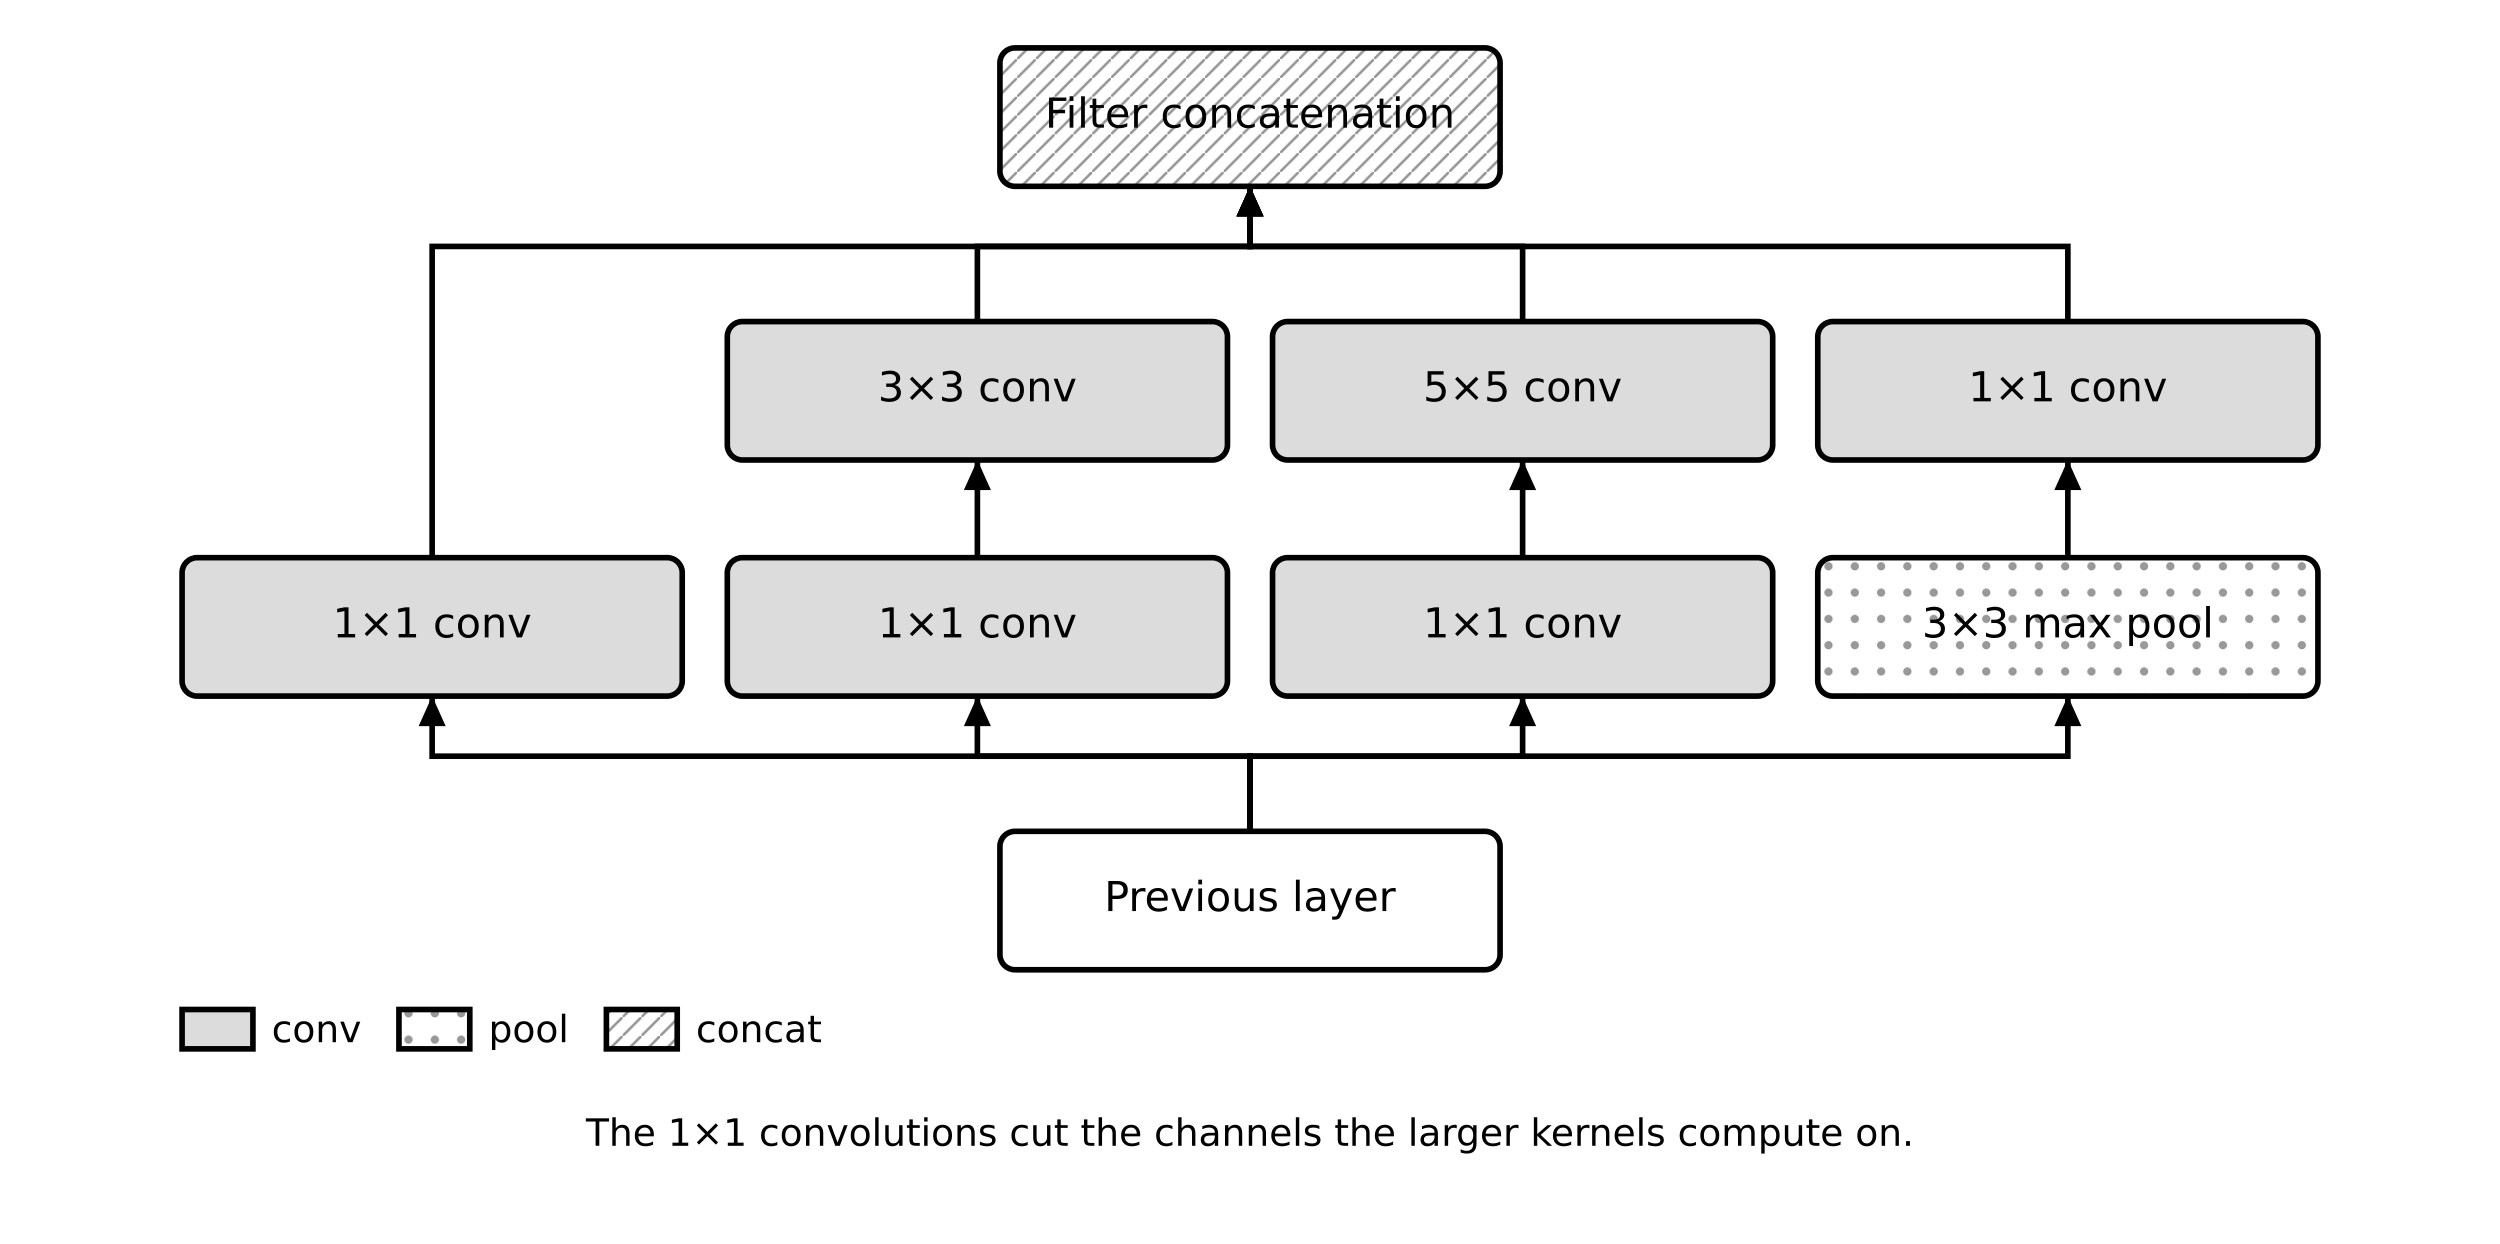
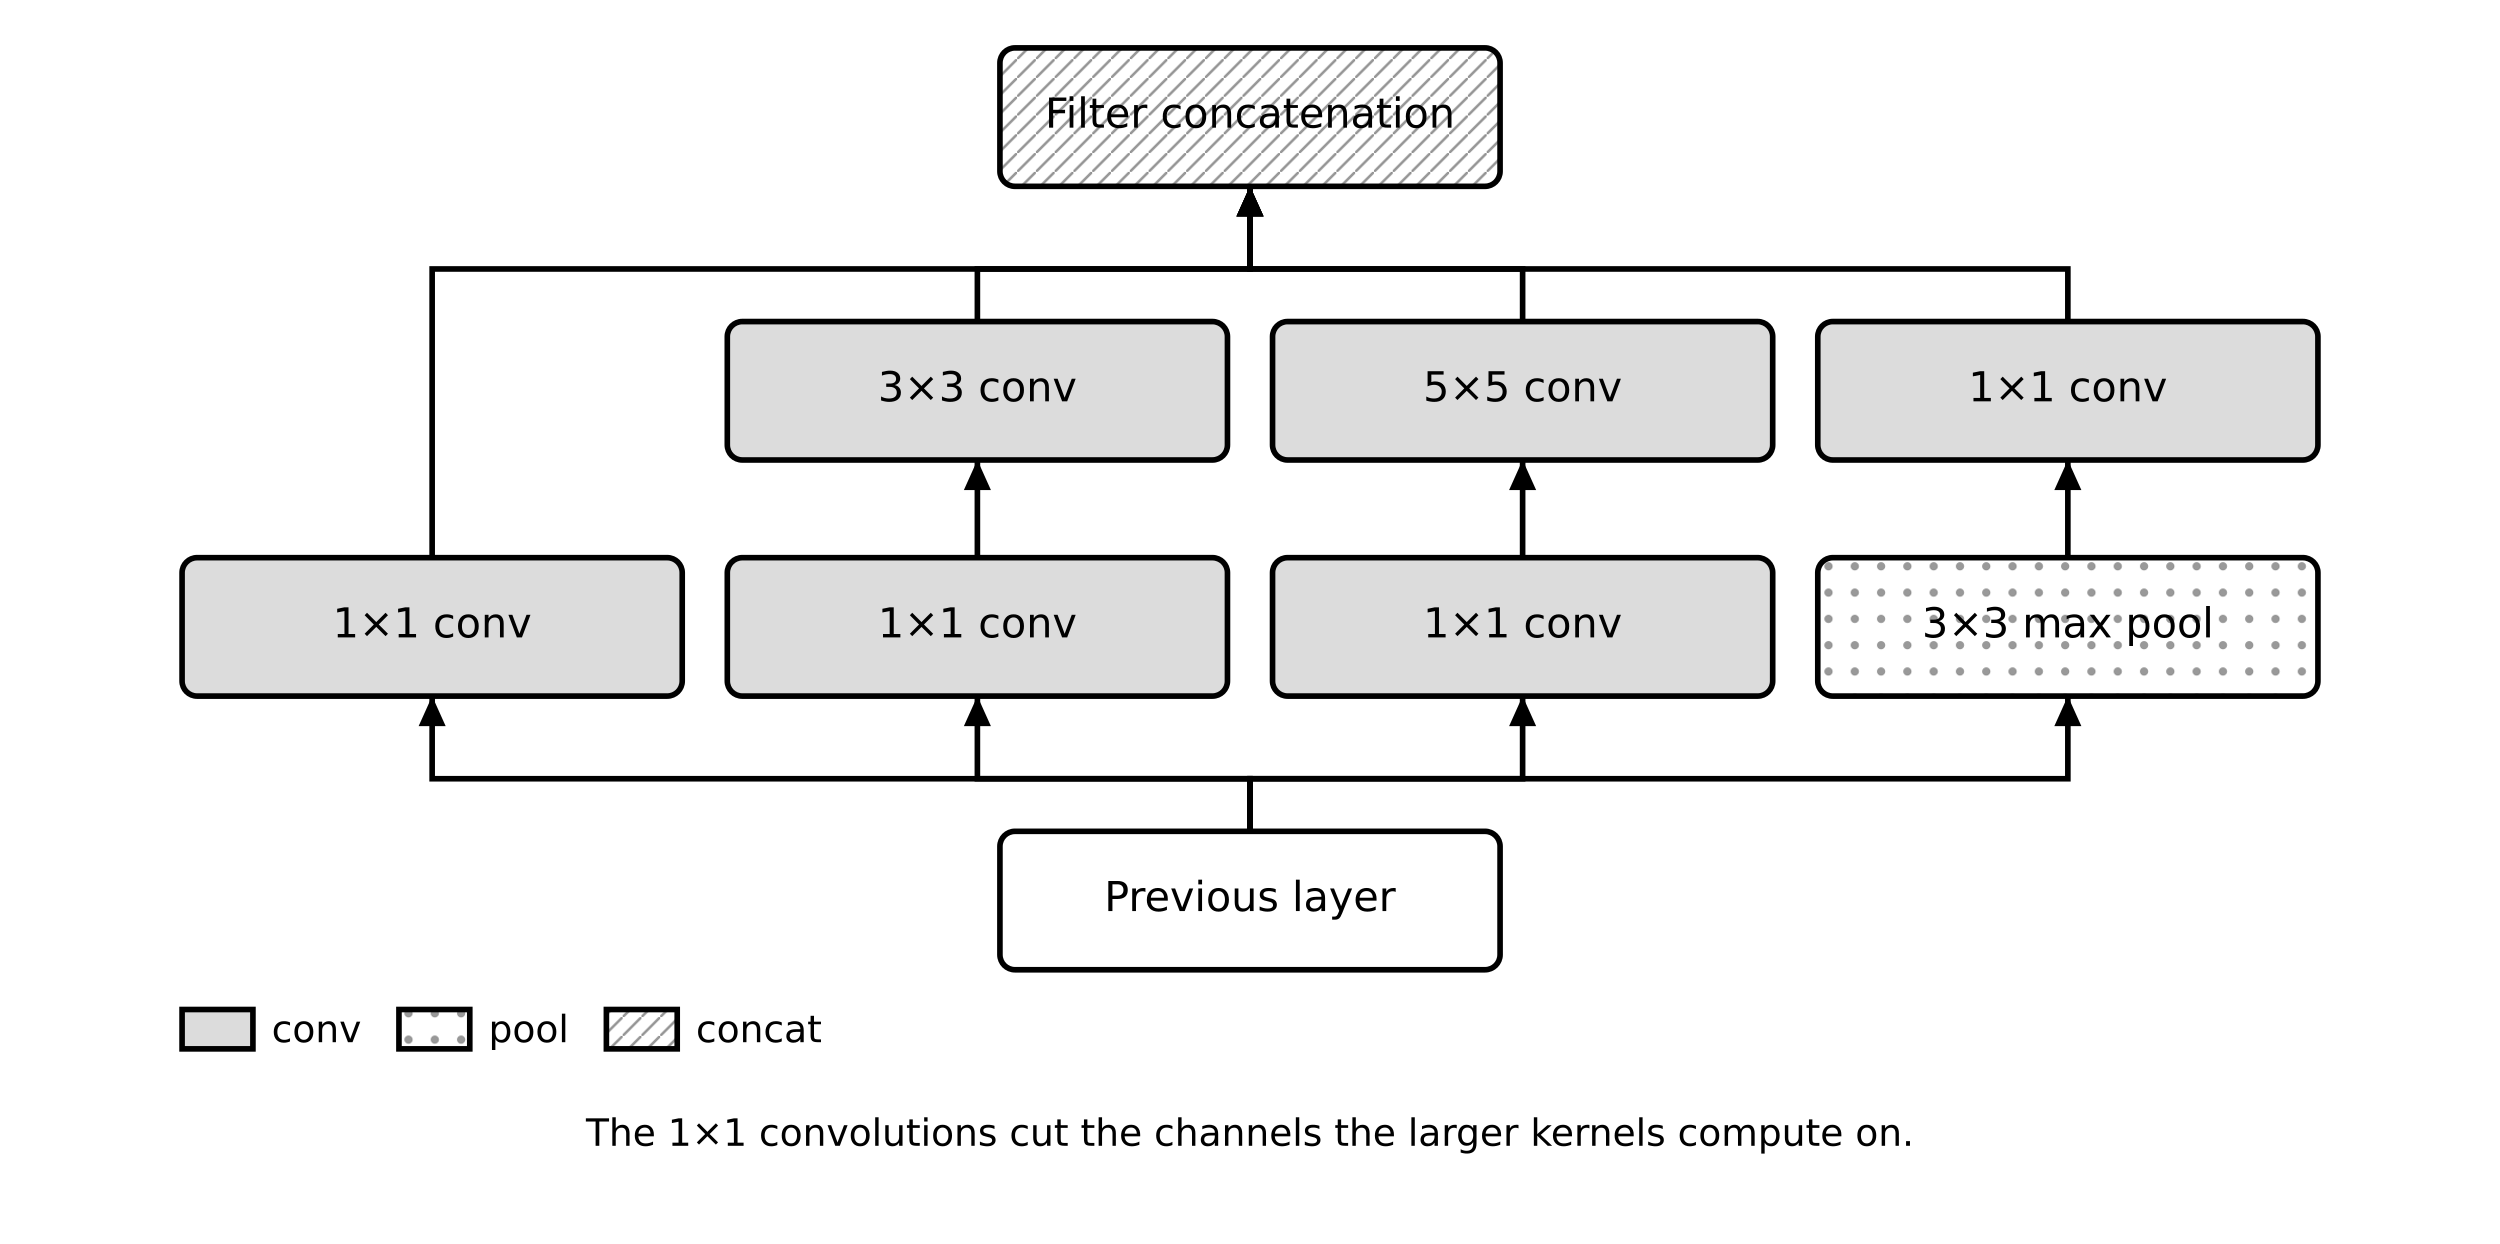
- <svg xmlns="http://www.w3.org/2000/svg" viewBox="-0.75 -0.75 665.5 331.041" role="img" aria-labelledby="ds3eb3bdd3be-title ds3eb3bdd3be-desc">
+ <svg xmlns="http://www.w3.org/2000/svg" viewBox="-0.75 -0.75 665.5 331.041" role="img" aria-labelledby="ds961fcc2a0a-title ds961fcc2a0a-desc">
  <defs>
-     <pattern id="ds3eb3bdd3be-dots" width="7" height="7" patternUnits="userSpaceOnUse">
+     <pattern id="ds961fcc2a0a-dots" width="7" height="7" patternUnits="userSpaceOnUse">
      <circle cx="3" cy="3" r="1.1" fill="currentColor" fill-opacity="0.4" />
    </pattern>
-     <pattern id="ds3eb3bdd3be-hatch" width="5" height="5" patternUnits="userSpaceOnUse">
+     <pattern id="ds961fcc2a0a-hatch" width="5" height="5" patternUnits="userSpaceOnUse">
      <path d="M 0 5 L 5 0" stroke="currentColor" stroke-width="0.7" stroke-opacity="0.4" />
    </pattern>
  </defs>
  <path d="M 259.43 147.7 L 259.43 121.7" fill="none" stroke="currentColor" stroke-width="1.5" />
  <polygon points="259.43,121.7 263.03,129.7 255.83,129.7" fill="currentColor" stroke="none" />
  <path d="M 404.571 147.7 L 404.571 121.7" fill="none" stroke="currentColor" stroke-width="1.5" />
  <polygon points="404.571,121.7 408.171,129.7 400.971,129.7" fill="currentColor" stroke="none" />
  <path d="M 549.711 147.7 L 549.711 121.7" fill="none" stroke="currentColor" stroke-width="1.5" />
  <polygon points="549.711,121.7 553.311,129.7 546.111,129.7" fill="currentColor" stroke="none" />
-   <path d="M 332 220.55 L 332 200.55 L 114.289 200.55 L 114.289 184.55" fill="none" stroke="currentColor" stroke-width="1.5" />
+   <path d="M 332 220.55 L 332 206.55 L 114.289 206.55 L 114.289 184.55" fill="none" stroke="currentColor" stroke-width="1.5" />
  <polygon points="114.289,184.55 117.889,192.55 110.689,192.55" fill="currentColor" stroke="none" />
-   <path d="M 332 220.55 L 332 200.55 L 259.43 200.55 L 259.43 184.55" fill="none" stroke="currentColor" stroke-width="1.5" />
+   <path d="M 332 220.55 L 332 206.55 L 259.43 206.55 L 259.43 184.55" fill="none" stroke="currentColor" stroke-width="1.5" />
  <polygon points="259.43,184.55 263.03,192.55 255.83,192.55" fill="currentColor" stroke="none" />
-   <path d="M 332 220.55 L 332 200.55 L 404.571 200.55 L 404.571 184.55" fill="none" stroke="currentColor" stroke-width="1.5" />
+   <path d="M 332 220.55 L 332 206.55 L 404.571 206.55 L 404.571 184.55" fill="none" stroke="currentColor" stroke-width="1.5" />
  <polygon points="404.571,184.55 408.171,192.55 400.971,192.55" fill="currentColor" stroke="none" />
-   <path d="M 332 220.55 L 332 200.55 L 549.711 200.55 L 549.711 184.55" fill="none" stroke="currentColor" stroke-width="1.5" />
+   <path d="M 332 220.55 L 332 206.55 L 549.711 206.55 L 549.711 184.55" fill="none" stroke="currentColor" stroke-width="1.5" />
  <polygon points="549.711,184.55 553.311,192.55 546.111,192.55" fill="currentColor" stroke="none" />
-   <path d="M 114.289 147.7 L 114.289 64.85 L 332 64.85 L 332 48.85" fill="none" stroke="currentColor" stroke-width="1.5" />
+   <path d="M 114.289 147.7 L 114.289 70.85 L 332 70.85 L 332 48.85" fill="none" stroke="currentColor" stroke-width="1.5" />
  <polygon points="332,48.85 335.6,56.85 328.4,56.85" fill="currentColor" stroke="none" />
-   <path d="M 259.43 84.85 L 259.43 64.85 L 332 64.85 L 332 48.85" fill="none" stroke="currentColor" stroke-width="1.5" />
+   <path d="M 259.43 84.85 L 259.43 70.85 L 332 70.85 L 332 48.85" fill="none" stroke="currentColor" stroke-width="1.5" />
  <polygon points="332,48.85 335.6,56.85 328.4,56.85" fill="currentColor" stroke="none" />
-   <path d="M 404.571 84.85 L 404.571 64.85 L 332 64.85 L 332 48.85" fill="none" stroke="currentColor" stroke-width="1.5" />
+   <path d="M 404.571 84.85 L 404.571 70.85 L 332 70.85 L 332 48.85" fill="none" stroke="currentColor" stroke-width="1.5" />
  <polygon points="332,48.85 335.6,56.85 328.4,56.85" fill="currentColor" stroke="none" />
-   <path d="M 549.711 84.85 L 549.711 64.85 L 332 64.85 L 332 48.85" fill="none" stroke="currentColor" stroke-width="1.5" />
+   <path d="M 549.711 84.85 L 549.711 70.85 L 332 70.85 L 332 48.85" fill="none" stroke="currentColor" stroke-width="1.5" />
  <polygon points="332,48.85 335.6,56.85 328.4,56.85" fill="currentColor" stroke="none" />
  <rect x="265.43" y="220.55" width="133.141" height="36.85" rx="4" fill="none" stroke="currentColor" stroke-width="1.5" />
  <text x="332" y="241.783" font-family="'DejaVu Sans', sans-serif" font-size="11" fill="currentColor" text-anchor="middle">
    <tspan>Previous layer</tspan>
  </text>
  <rect x="47.719" y="147.7" width="133.141" height="36.85" rx="4" fill="currentColor" fill-opacity="0.14" stroke="currentColor" stroke-width="1.5" />
  <text x="114.289" y="168.933" font-family="'DejaVu Sans', sans-serif" font-size="11" fill="currentColor" text-anchor="middle">
    <tspan>1×1 conv</tspan>
  </text>
  <rect x="192.859" y="147.7" width="133.141" height="36.85" rx="4" fill="currentColor" fill-opacity="0.14" stroke="currentColor" stroke-width="1.5" />
  <text x="259.43" y="168.933" font-family="'DejaVu Sans', sans-serif" font-size="11" fill="currentColor" text-anchor="middle">
    <tspan>1×1 conv</tspan>
  </text>
  <rect x="192.859" y="84.85" width="133.141" height="36.85" rx="4" fill="currentColor" fill-opacity="0.14" stroke="currentColor" stroke-width="1.5" />
  <text x="259.43" y="106.083" font-family="'DejaVu Sans', sans-serif" font-size="11" fill="currentColor" text-anchor="middle">
    <tspan>3×3 conv</tspan>
  </text>
  <rect x="338" y="147.7" width="133.141" height="36.85" rx="4" fill="currentColor" fill-opacity="0.14" stroke="currentColor" stroke-width="1.5" />
  <text x="404.57" y="168.933" font-family="'DejaVu Sans', sans-serif" font-size="11" fill="currentColor" text-anchor="middle">
    <tspan>1×1 conv</tspan>
  </text>
  <rect x="338" y="84.85" width="133.141" height="36.85" rx="4" fill="currentColor" fill-opacity="0.14" stroke="currentColor" stroke-width="1.5" />
  <text x="404.57" y="106.083" font-family="'DejaVu Sans', sans-serif" font-size="11" fill="currentColor" text-anchor="middle">
    <tspan>5×5 conv</tspan>
  </text>
-   <rect x="483.141" y="147.7" width="133.141" height="36.85" rx="4" fill="url(#ds3eb3bdd3be-dots)" stroke="currentColor" stroke-width="1.5" />
+   <rect x="483.141" y="147.7" width="133.141" height="36.85" rx="4" fill="url(#ds961fcc2a0a-dots)" stroke="currentColor" stroke-width="1.5" />
  <text x="549.711" y="168.933" font-family="'DejaVu Sans', sans-serif" font-size="11" fill="currentColor" text-anchor="middle">
    <tspan>3×3 max pool</tspan>
  </text>
  <rect x="483.141" y="84.85" width="133.141" height="36.85" rx="4" fill="currentColor" fill-opacity="0.14" stroke="currentColor" stroke-width="1.5" />
  <text x="549.711" y="106.083" font-family="'DejaVu Sans', sans-serif" font-size="11" fill="currentColor" text-anchor="middle">
    <tspan>1×1 conv</tspan>
  </text>
-   <rect x="265.43" y="12" width="133.141" height="36.85" rx="4" fill="url(#ds3eb3bdd3be-hatch)" stroke="currentColor" stroke-width="1.5" />
+   <rect x="265.43" y="12" width="133.141" height="36.85" rx="4" fill="url(#ds961fcc2a0a-hatch)" stroke="currentColor" stroke-width="1.5" />
  <text x="332" y="33.233" font-family="'DejaVu Sans', sans-serif" font-size="11" fill="currentColor" text-anchor="middle">
    <tspan>Filter concatenation</tspan>
  </text>
  <polygon points="47.719,267.982 66.577,267.982 66.577,278.459 47.719,278.459" fill="currentColor" fill-opacity="0.14" stroke="currentColor" stroke-width="1.5" />
  <text x="71.577" y="276.682" font-family="'DejaVu Sans', sans-serif" font-size="10" fill="currentColor">conv</text>
-   <polygon points="105.449,267.982 124.306,267.982 124.306,278.459 105.449,278.459" fill="url(#ds3eb3bdd3be-dots)" stroke="currentColor" stroke-width="1.5" />
+   <polygon points="105.449,267.982 124.306,267.982 124.306,278.459 105.449,278.459" fill="url(#ds961fcc2a0a-dots)" stroke="currentColor" stroke-width="1.5" />
  <text x="129.306" y="276.682" font-family="'DejaVu Sans', sans-serif" font-size="10" fill="currentColor">pool</text>
-   <polygon points="160.669,267.982 179.527,267.982 179.527,278.459 160.669,278.459" fill="url(#ds3eb3bdd3be-hatch)" stroke="currentColor" stroke-width="1.5" />
+   <polygon points="160.669,267.982 179.527,267.982 179.527,278.459 160.669,278.459" fill="url(#ds961fcc2a0a-hatch)" stroke="currentColor" stroke-width="1.5" />
  <text x="184.527" y="276.682" font-family="'DejaVu Sans', sans-serif" font-size="10" fill="currentColor">concat</text>
  <text x="332" y="304.253" font-family="'DejaVu Sans', sans-serif" font-size="10" fill="currentColor" text-anchor="middle">
    <tspan>The 1×1 convolutions cut the channels the larger kernels compute on.</tspan>
  </text>
</svg>
